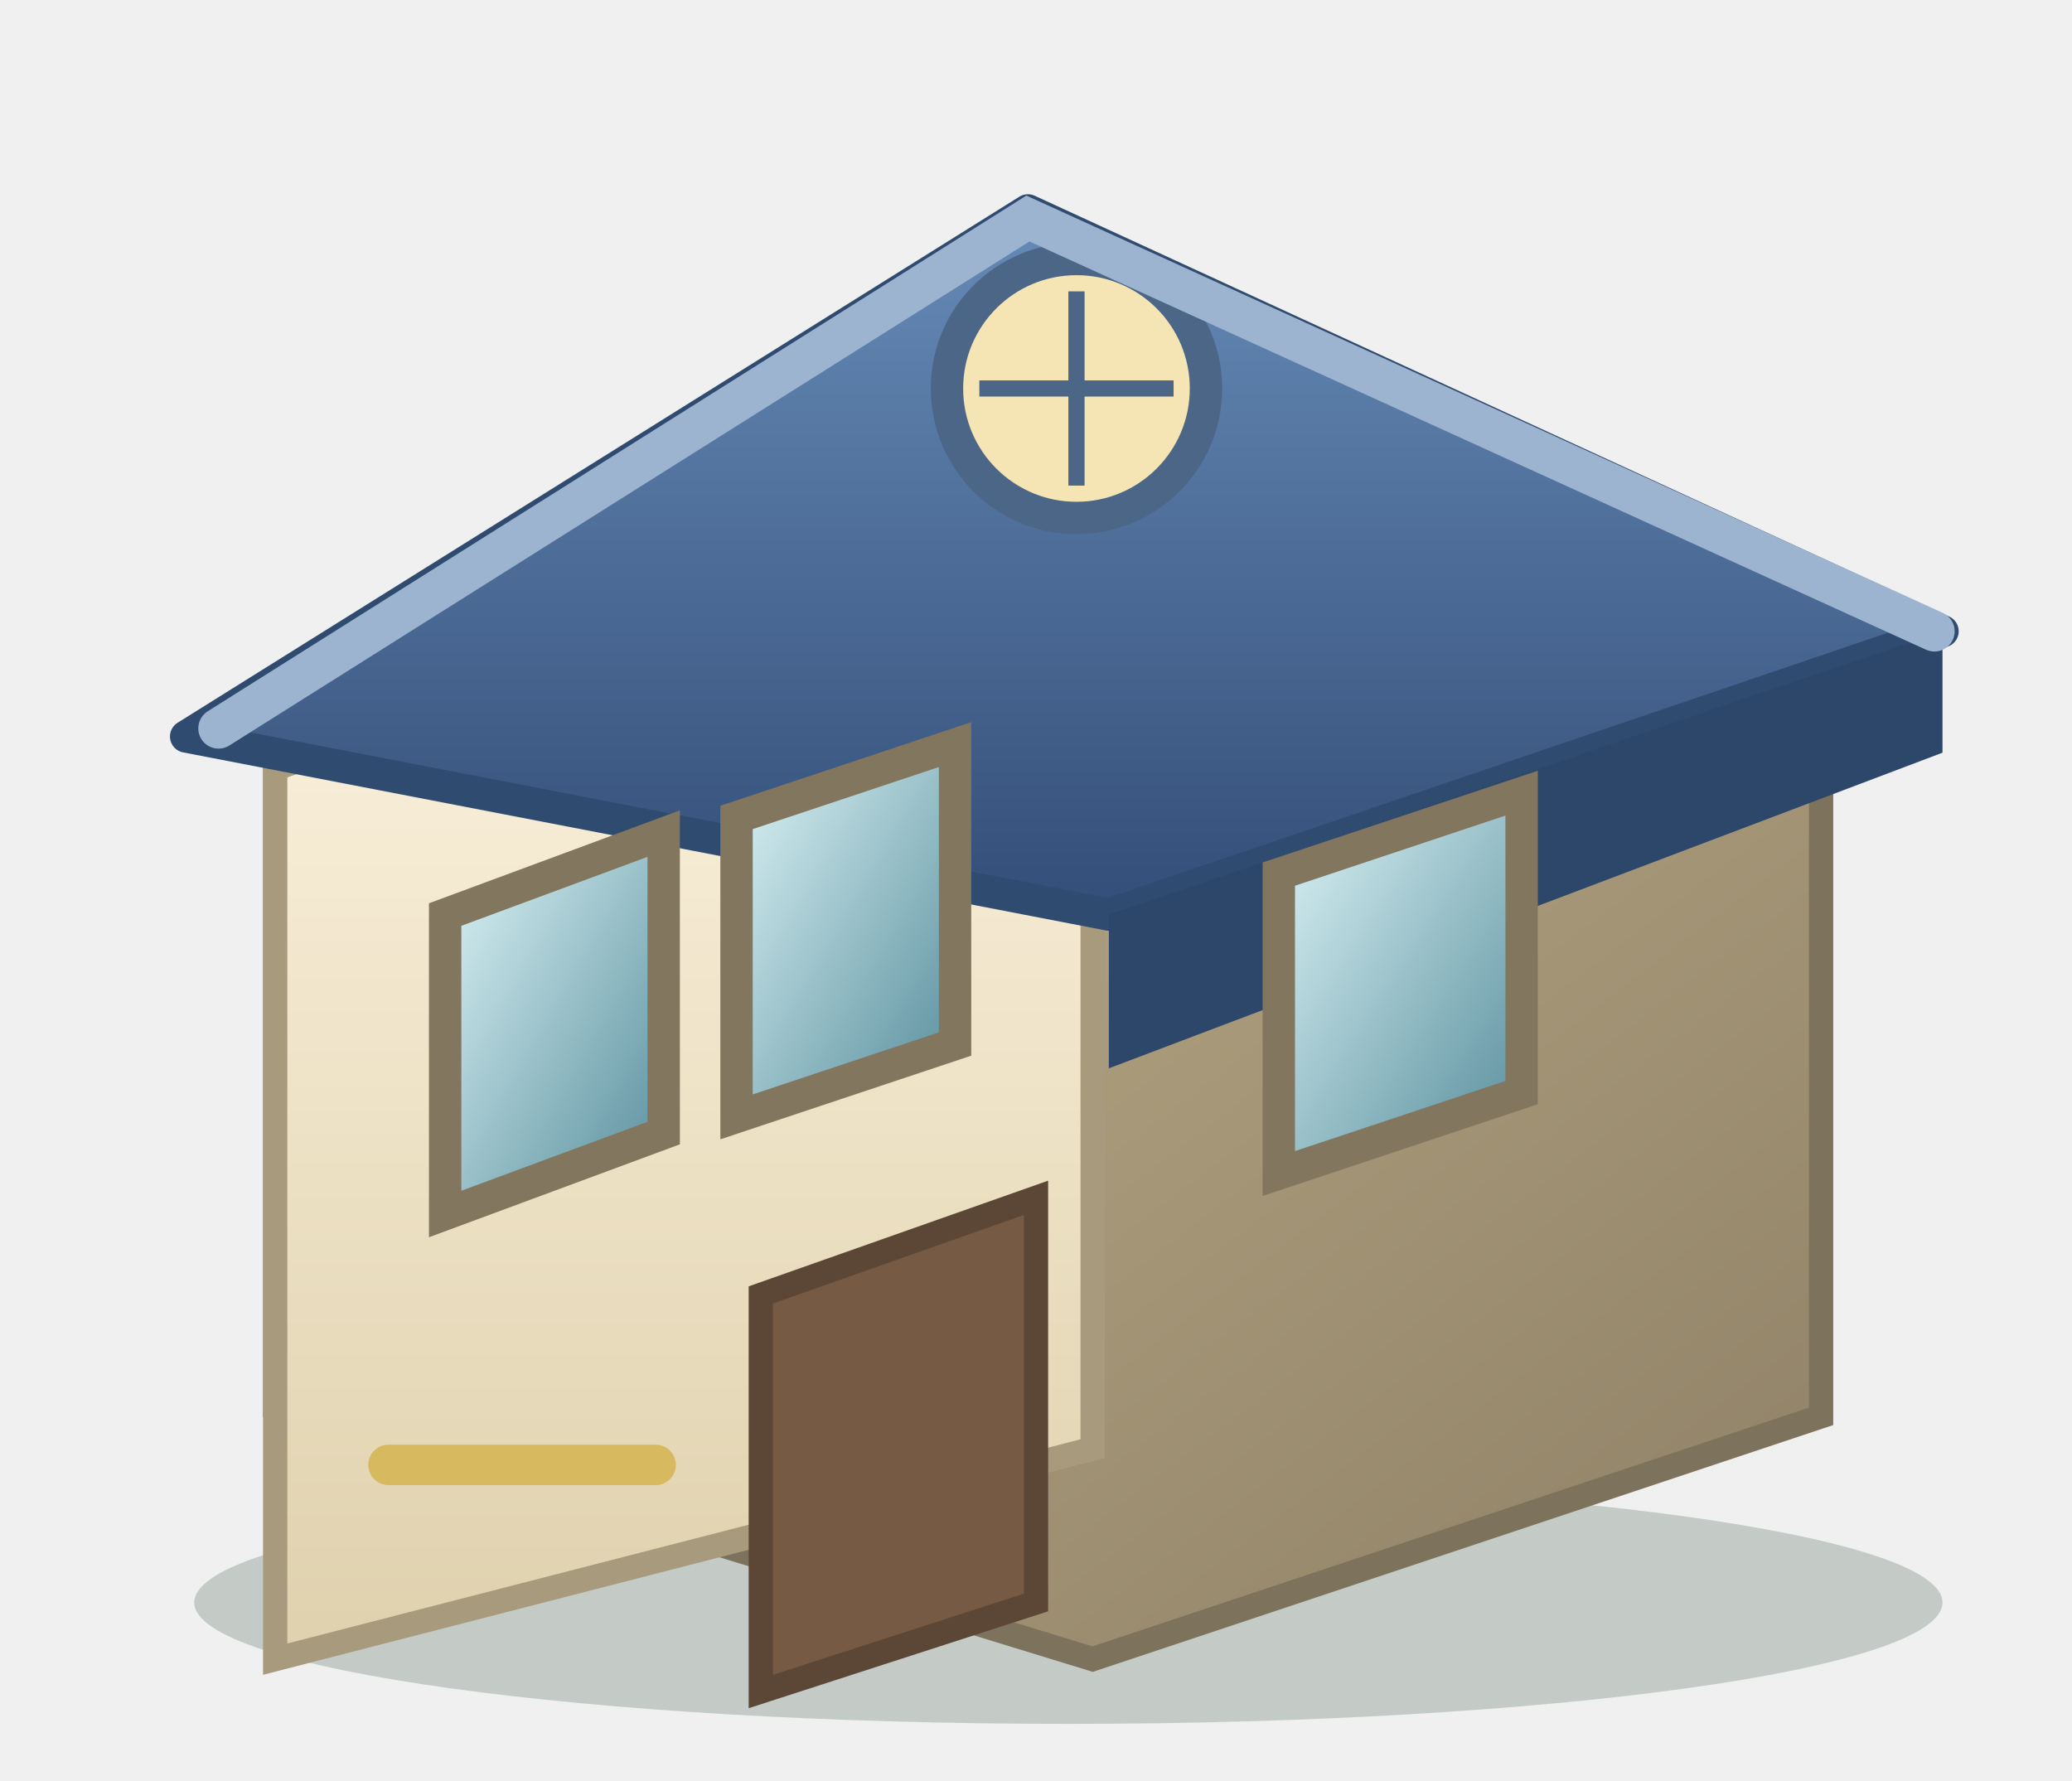
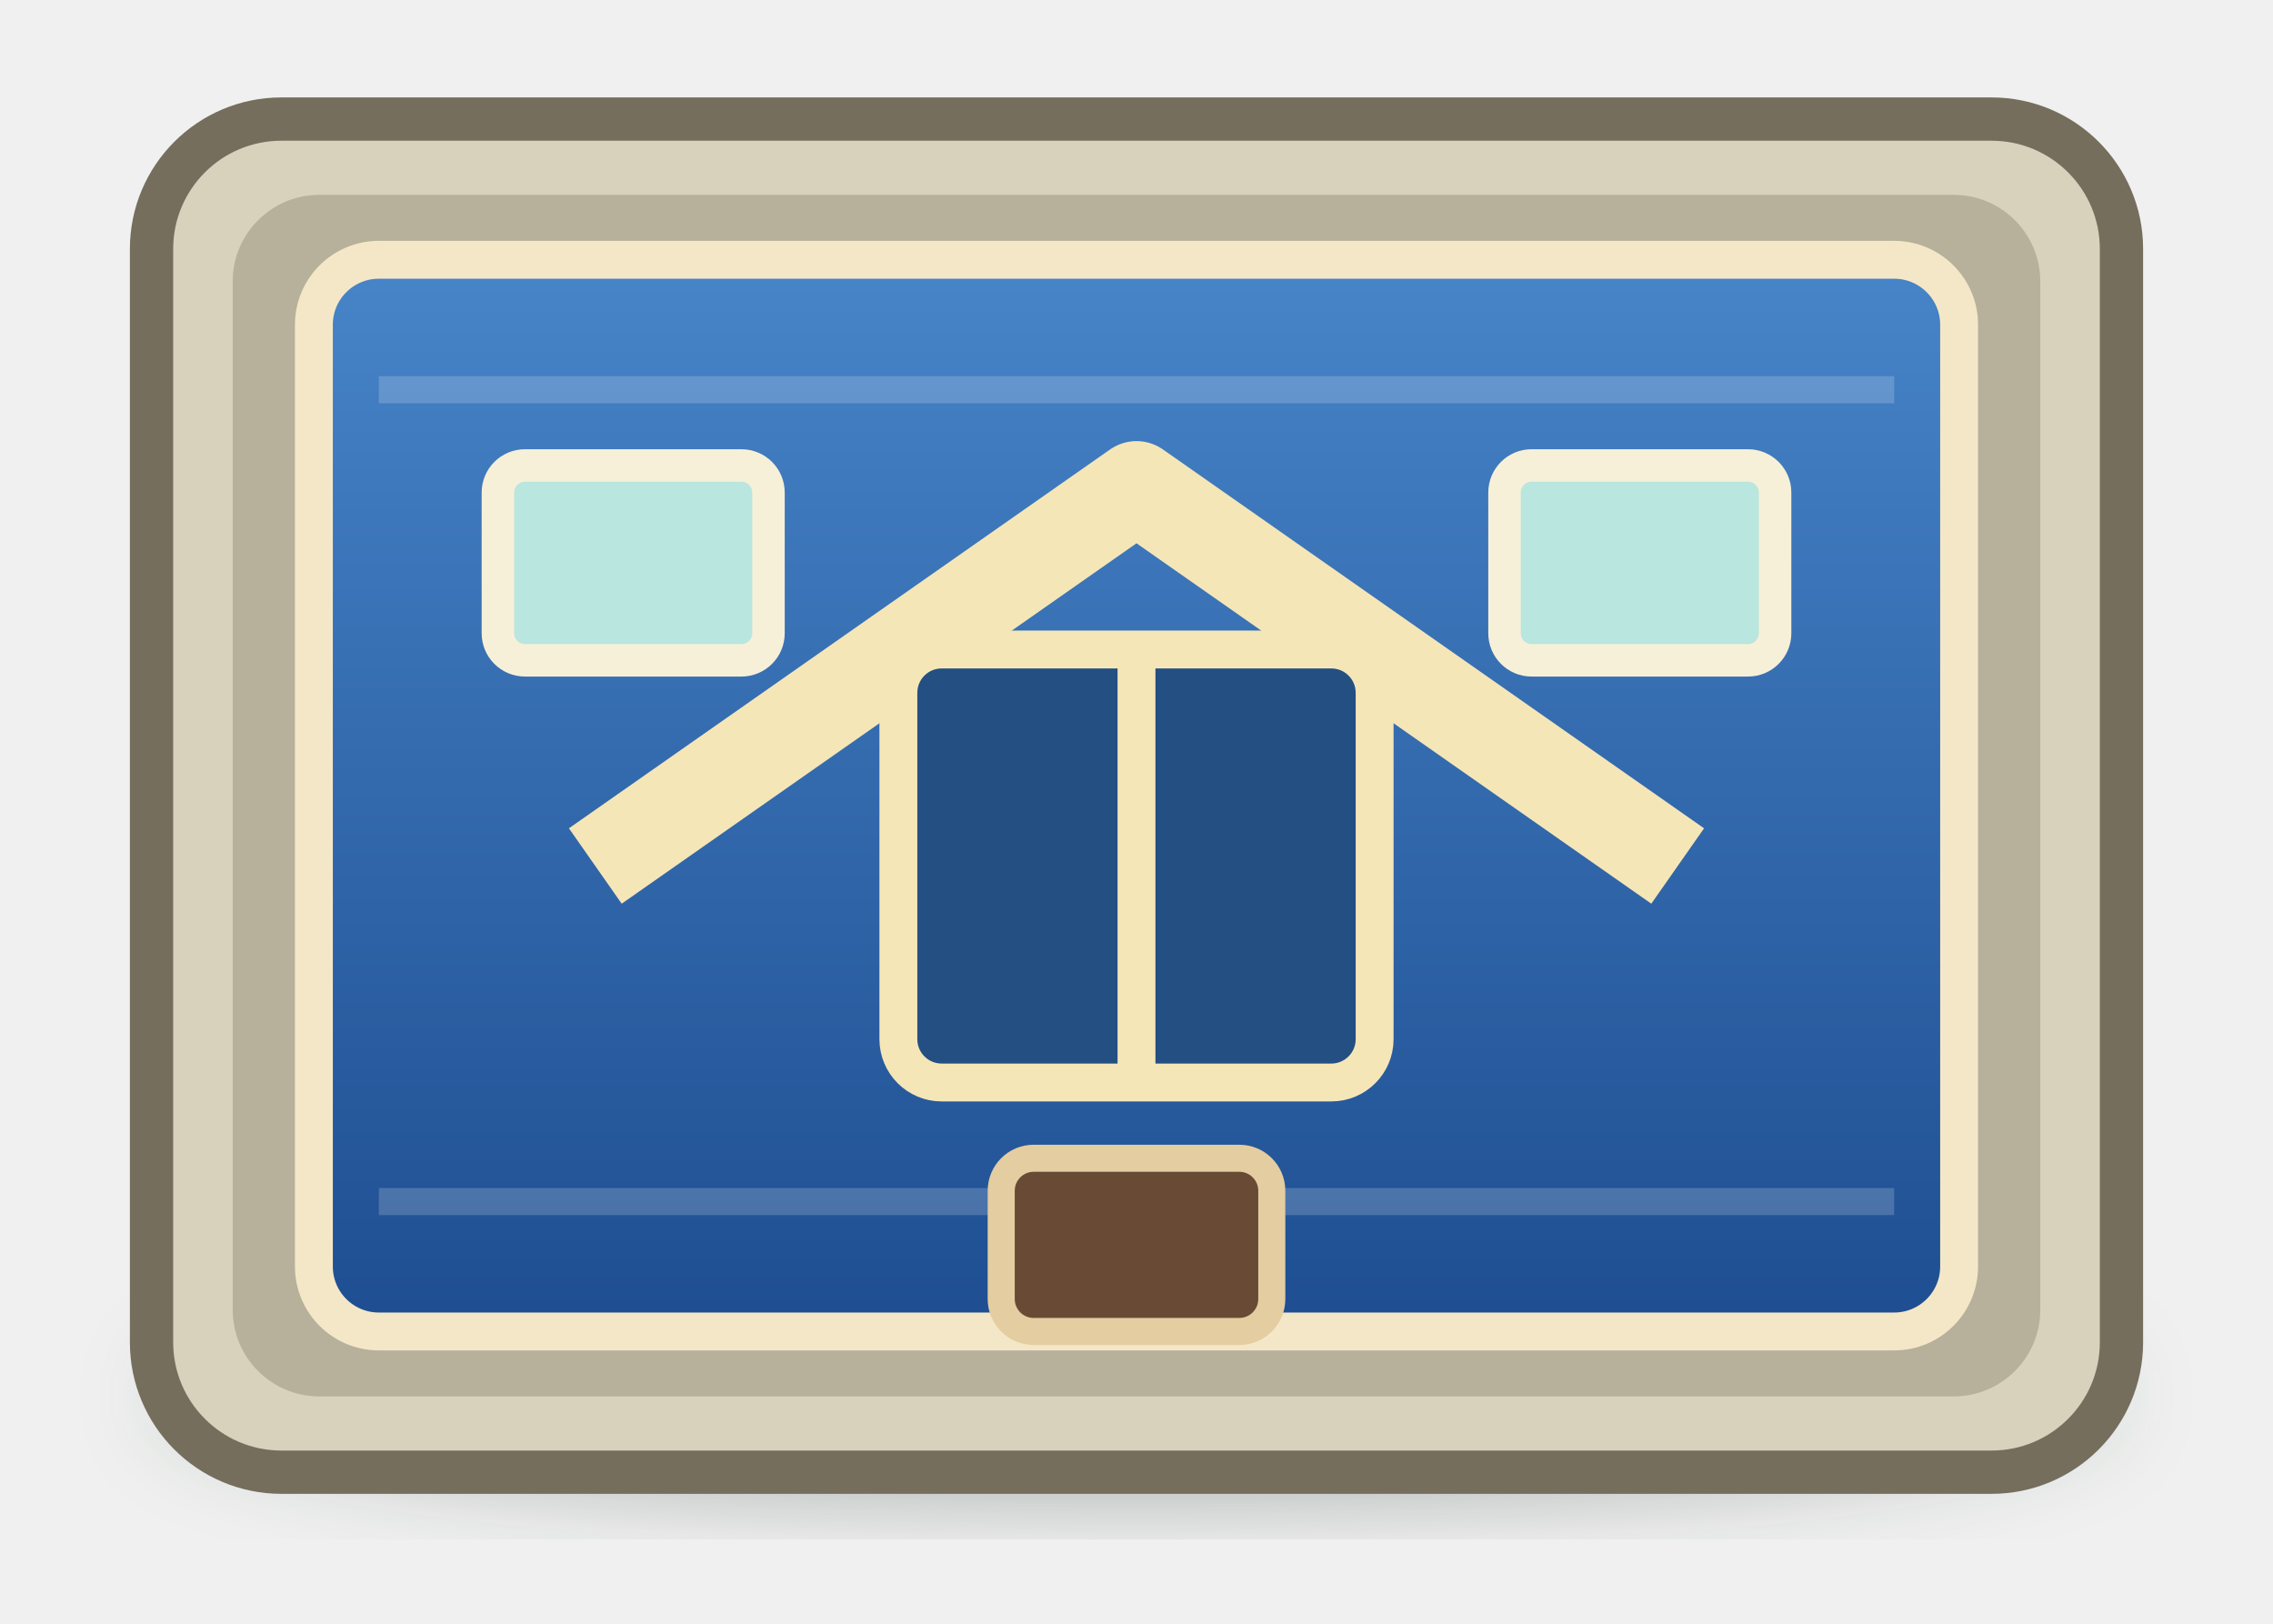
- <svg xmlns="http://www.w3.org/2000/svg" viewBox="0 0 256 220">
+ <svg xmlns="http://www.w3.org/2000/svg" width="420" height="300" viewBox="0 0 420 300">
  <defs>
-     <linearGradient id="wall" x2="0" y2="1">
-       <stop stop-color="#fff6e4" />
-       <stop offset="1" stop-color="#dfd1ad" />
+     <linearGradient id="roof" x2="0" y2="1">
+       <stop stop-color="#4784c8" />
+       <stop offset="1" stop-color="#1e4e91" />
    </linearGradient>
-     <linearGradient id="side" x2="1" y2="1">
-       <stop stop-color="#c5b58f" />
-       <stop offset="1" stop-color="#8e8066" />
-     </linearGradient>
-     <linearGradient id="roof" x2="0" y2="1">
-       <stop stop-color="#668bb7" />
-       <stop offset="1" stop-color="#334e78" />
-     </linearGradient>
-     <linearGradient id="glass" x2="1" y2="1">
-       <stop stop-color="#dff6f8" />
-       <stop offset="1" stop-color="#548b9a" />
-     </linearGradient>
+     <filter id="s">
+       <feGaussianBlur stdDeviation="8" />
+     </filter>
  </defs>
-   <ellipse cx="132" cy="198" rx="108" ry="15" fill="#294a38" opacity=".22" />
-   <path d="M34 95 135 59 225 92 225 175 135 205 34 174Z" fill="url(#side)" stroke="#7d735d" stroke-width="3" />
-   <path d="M34 95 135 59 135 179 34 205Z" fill="url(#wall)" stroke="#a89a7d" stroke-width="3" />
-   <path d="M23 91 127 26 240 78 137 113Z" fill="url(#roof)" stroke="#304b70" stroke-width="4" stroke-linejoin="round" />
-   <path d="m137 113 103-35v15l-103 39Z" fill="#2d476a" />
-   <path d="M55 113 82 103 82 140 55 150Z" fill="url(#glass)" stroke="#82765f" stroke-width="4" />
-   <path d="m91 101 27-9v37l-27 9Z" fill="url(#glass)" stroke="#82765f" stroke-width="4" />
-   <path d="M158 108 188 98 188 135 158 145Z" fill="url(#glass)" stroke="#82765f" stroke-width="4" />
-   <path d="M94 160 128 148 128 198 94 209Z" fill="#765a43" stroke="#5c4737" stroke-width="3" />
-   <circle cx="133" cy="48" r="16" fill="#f6e5b4" stroke="#4c6687" stroke-width="4" />
-   <path d="M133 36v24M121 48h24" stroke="#4c6687" stroke-width="2" />
-   <path d="M27 90 127 27 239 78" fill="none" stroke="#9db4d0" stroke-width="5" stroke-linecap="round" />
-   <path d="M48 181h33" stroke="#d7b95f" stroke-width="5" stroke-linecap="round" />
+   <ellipse cx="210" cy="258" rx="180" ry="22" fill="#1b3325" opacity=".25" filter="url(#s)" />
+   <rect x="28" y="22" width="364" height="250" rx="24" fill="#d8d2bd" stroke="#756e5d" stroke-width="8" />
+   <rect x="43" y="36" width="334" height="222" rx="16" fill="#b7b09b" />
+   <rect x="58" y="48" width="304" height="198" rx="12" fill="url(#roof)" stroke="#f4e7c7" stroke-width="7" />
+   <path d="M110 160l100-70 100 70" fill="none" stroke="#f5e6b8" stroke-width="17" stroke-linejoin="round" />
+   <rect x="166" y="120" width="88" height="80" rx="8" fill="#244f82" stroke="#f5e6b8" stroke-width="7" />
+   <path d="M210 120v80" stroke="#f5e6b8" stroke-width="7" />
+   <path d="M70 72H350M70 222H350" stroke="#fff" stroke-opacity=".18" stroke-width="5" />
+   <rect x="185" y="214" width="50" height="32" rx="6" fill="#694b35" stroke="#e4cda0" stroke-width="5" />
+   <rect x="92" y="86" width="50" height="36" rx="5" fill="#b9e6df" stroke="#f7f0d8" stroke-width="6" />
+   <rect x="278" y="86" width="50" height="36" rx="5" fill="#b9e6df" stroke="#f7f0d8" stroke-width="6" />
</svg>
